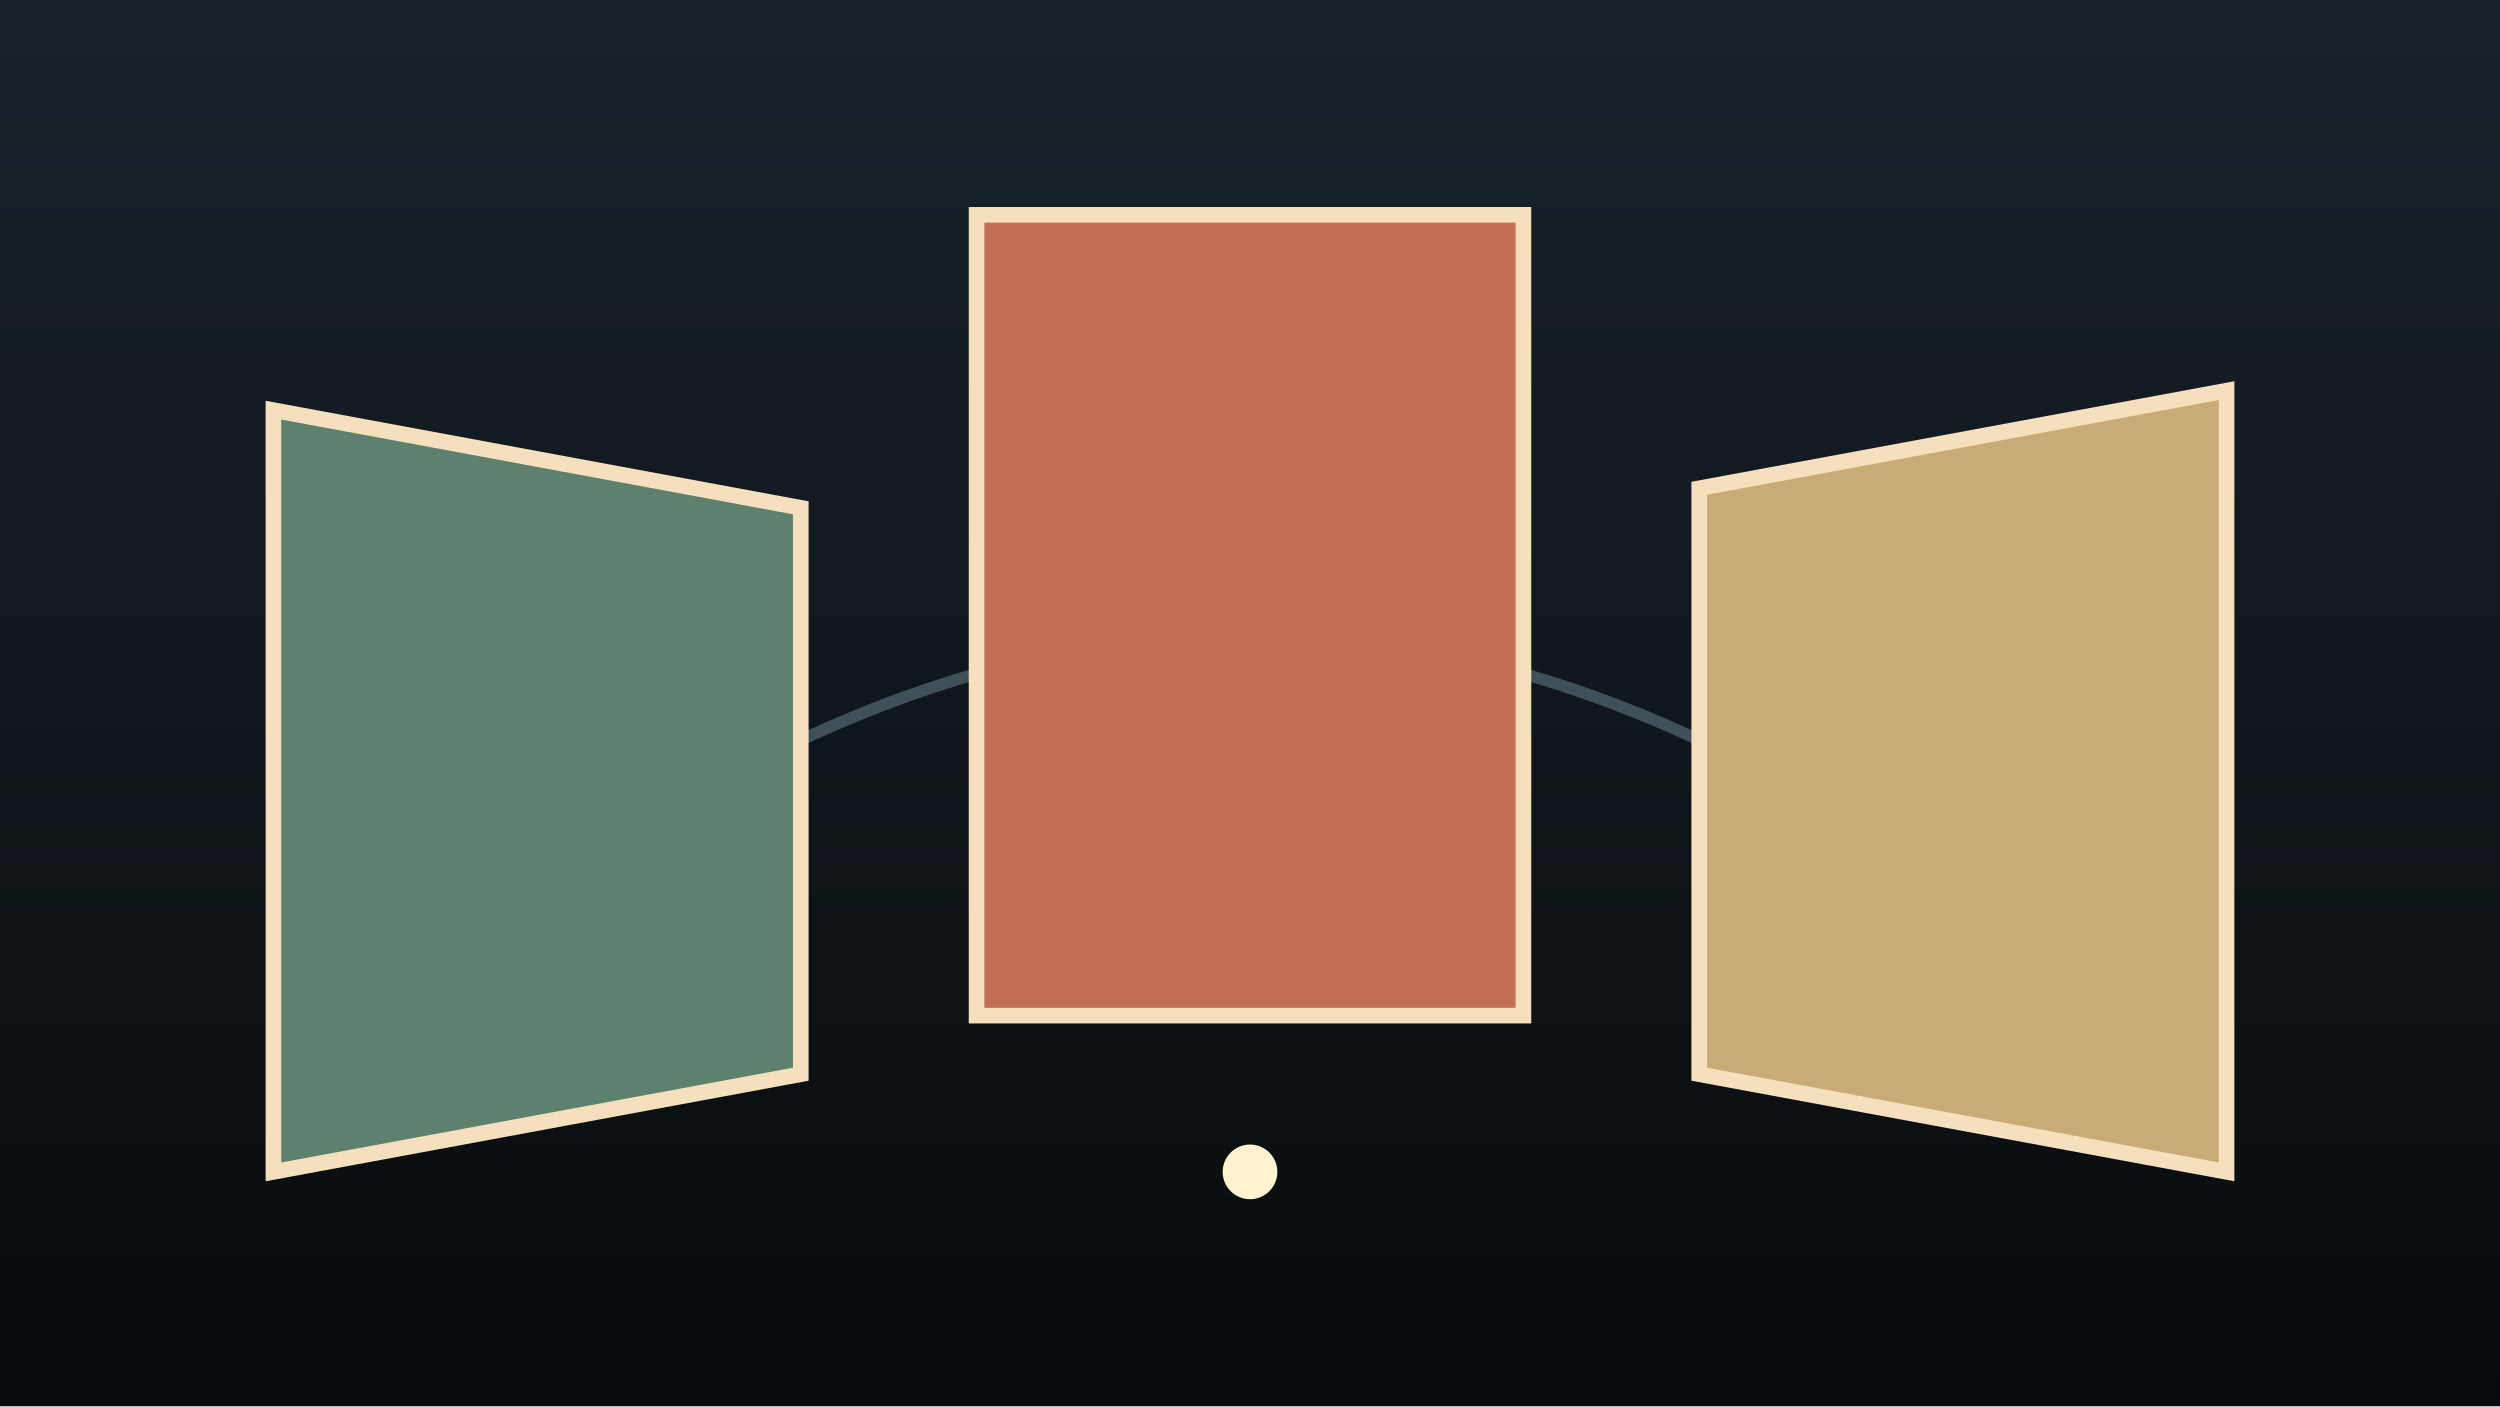
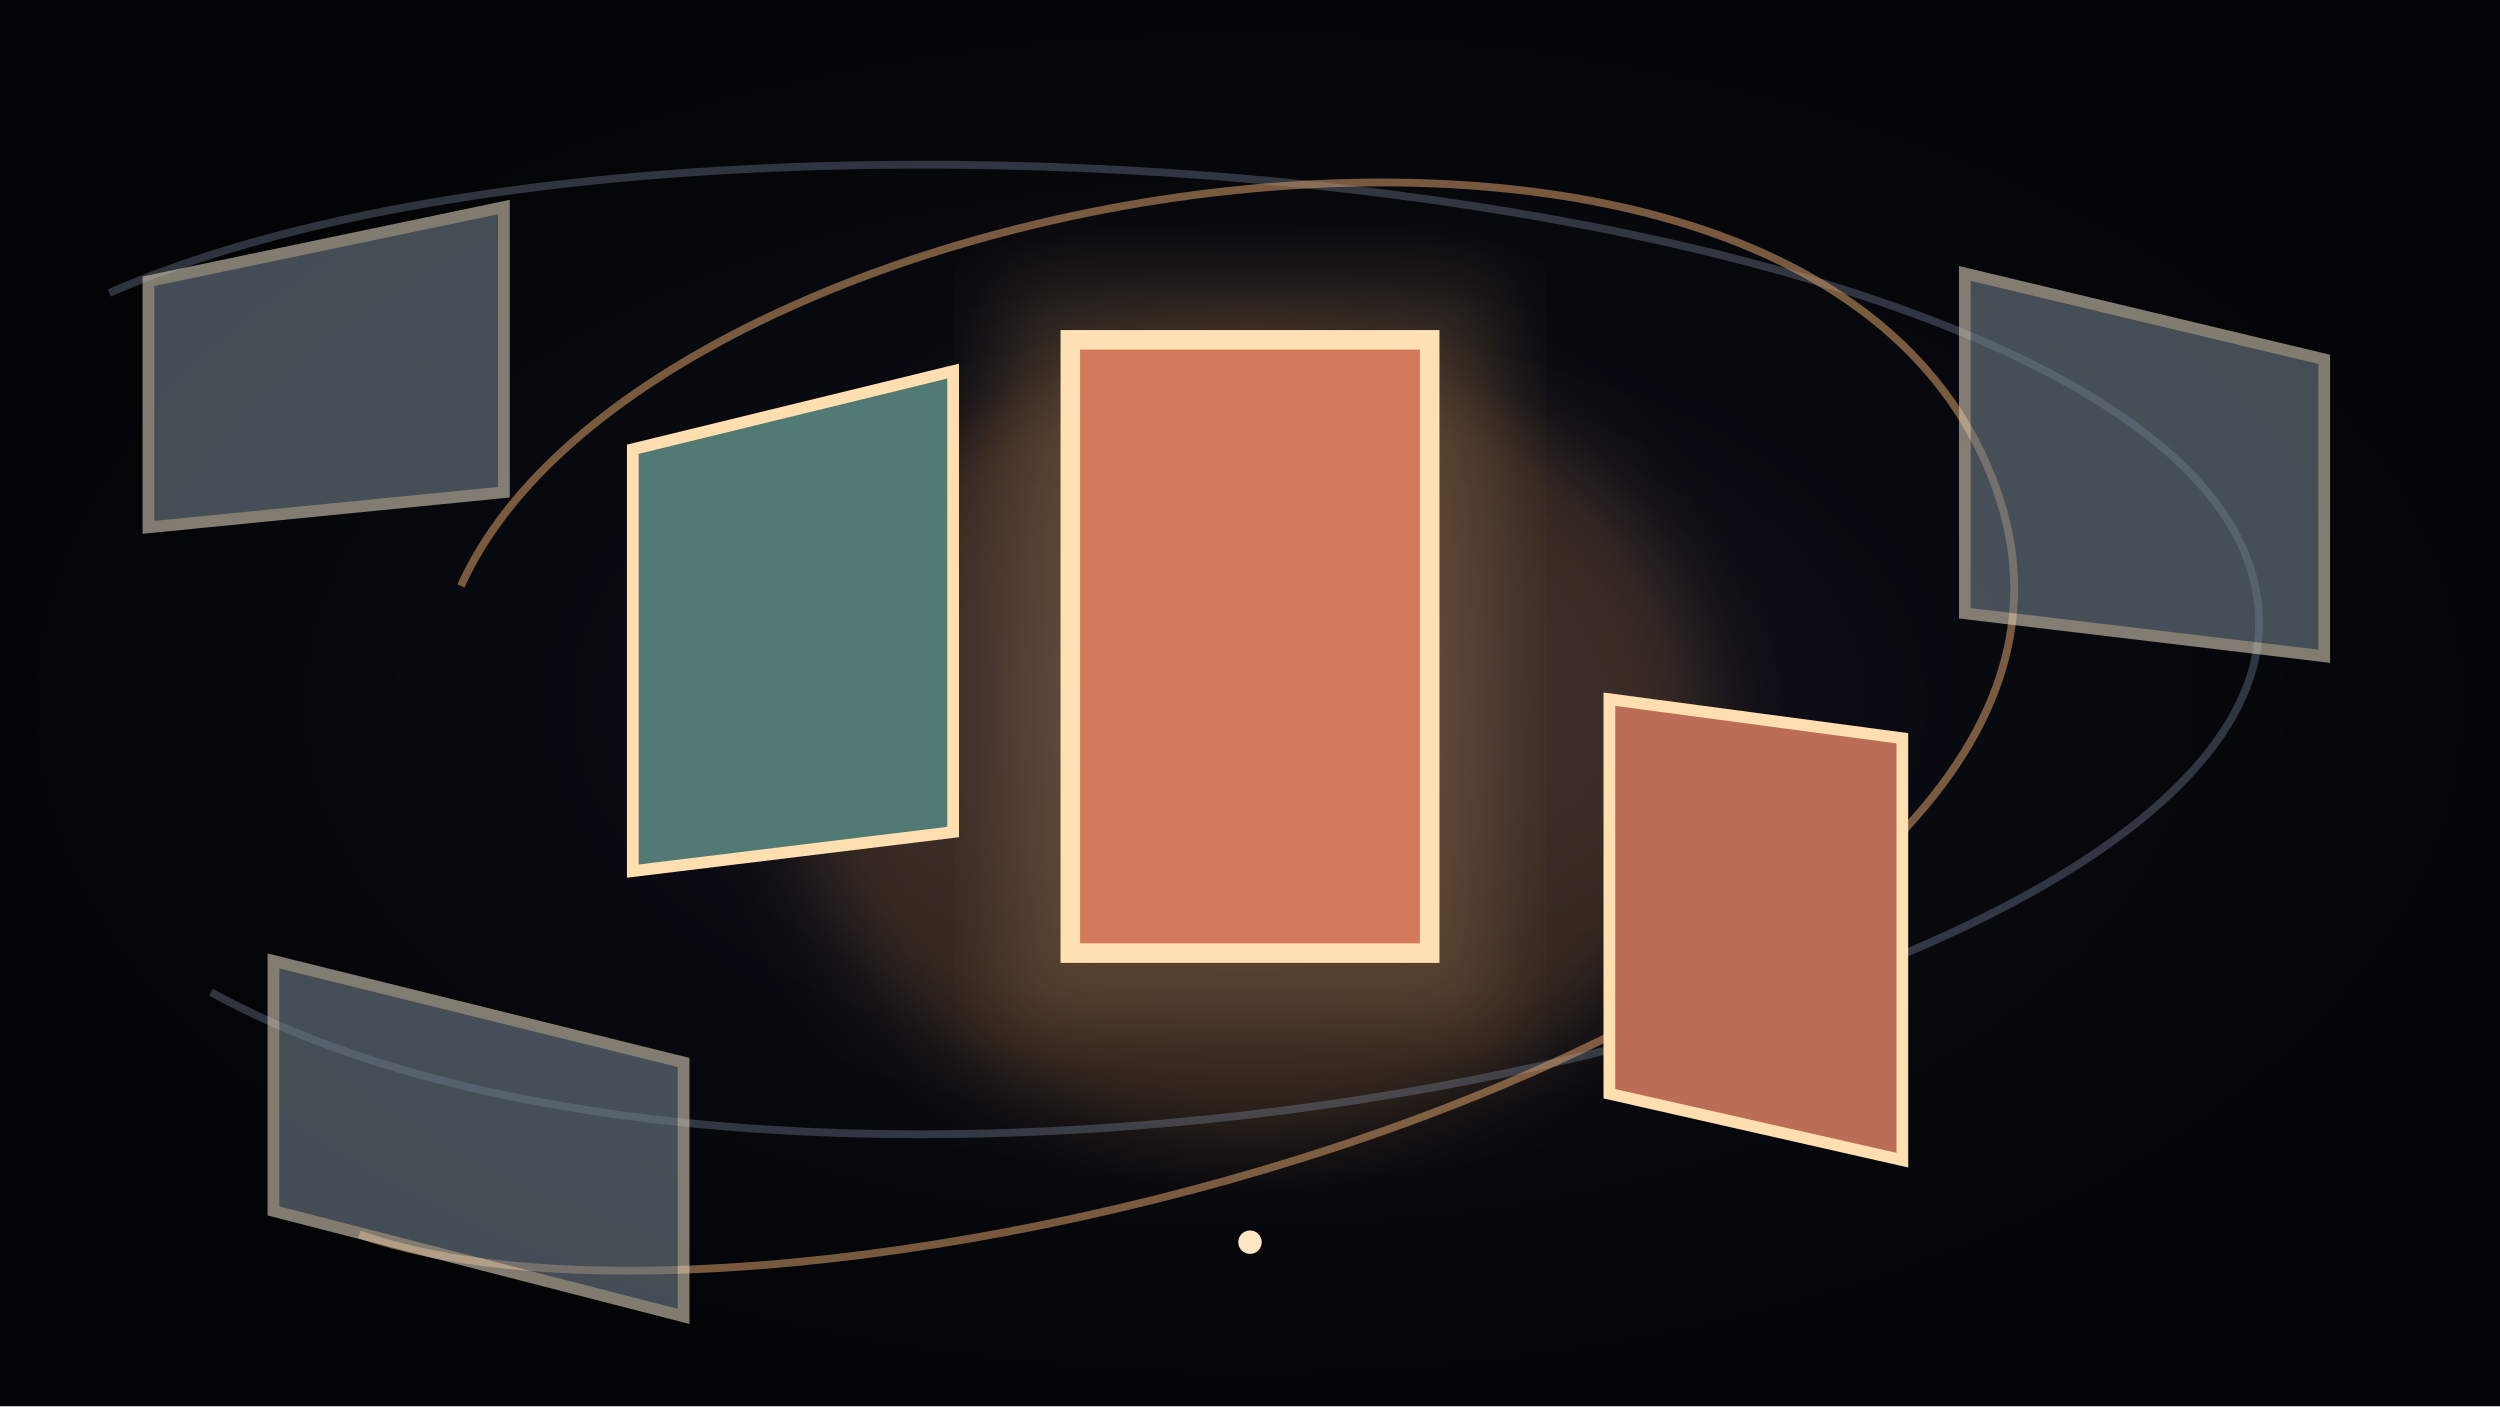
<svg xmlns="http://www.w3.org/2000/svg" viewBox="0 0 640 360" role="img" aria-labelledby="title">
  <defs>
-     <linearGradient id="bg" x2="0" y2="1">
-       <stop stop-color="#17232b" />
-       <stop offset="1" stop-color="#080b0d" />
-     </linearGradient>
+     <radialGradient id="bg">
+       <stop stop-color="#1d1b2a" />
+       <stop offset=".5" stop-color="#0a0b12" />
+       <stop offset="1" stop-color="#030406" />
+     </radialGradient>
+     <filter id="glow">
+       <feGaussianBlur stdDeviation="10" />
+     </filter>
  </defs>
  <rect width="640" height="360" fill="url(#bg)" />
-   <path d="M80 280Q320 45 560 280" fill="none" stroke="#67808a" stroke-width="3" opacity=".55" />
-   <g stroke="#f6dfbd" stroke-width="4">
-     <path d="M70 105l135 25v145L70 300z" fill="#5e806f" />
-     <rect x="250" y="55" width="140" height="205" fill="#c36f54" />
-     <path d="M435 125l135-25v200l-135-25z" fill="#c7ac76" />
+   <ellipse cx="320" cy="190" rx="118" ry="102" fill="#f2a557" opacity=".18" filter="url(#glow)" />
+   <path d="M28 75C180 8 565 48 578 154S210 340 54 254" fill="none" stroke="#8c9bb2" stroke-width="2" opacity=".32" />
+   <path d="M92 316C205 356 555 262 512 128S166 43 118 150" fill="none" stroke="#d69d68" stroke-width="2" opacity=".55" />
+   <g fill="#73818d" stroke="#ddd0bc" stroke-width="3" opacity=".58">
+     <path d="M38 72l91-19v73l-91 9z" />
+     <path d="M503 70l92 22v76l-92-11z" />
+     <path d="M70 246l105 26v65L70 310z" />
  </g>
-   <circle cx="320" cy="300" r="7" fill="#fff2cf" />
+   <g stroke="#ffdeb0" stroke-width="3">
+     <path d="M162 115l82-20v118l-82 10z" fill="#527a74" />
+     <path d="M412 179l75 10v108l-75-17z" fill="#bc6d57" />
+   </g>
+   <rect x="257" y="72" width="126" height="190" rx="4" fill="#efb46f" opacity=".18" filter="url(#glow)" />
+   <path d="M274 87h92v157h-92z" fill="#d37a5d" stroke="#ffe0b5" stroke-width="5" />
+   <circle cx="320" cy="318" r="3" fill="#ffe7c3" />
</svg>
